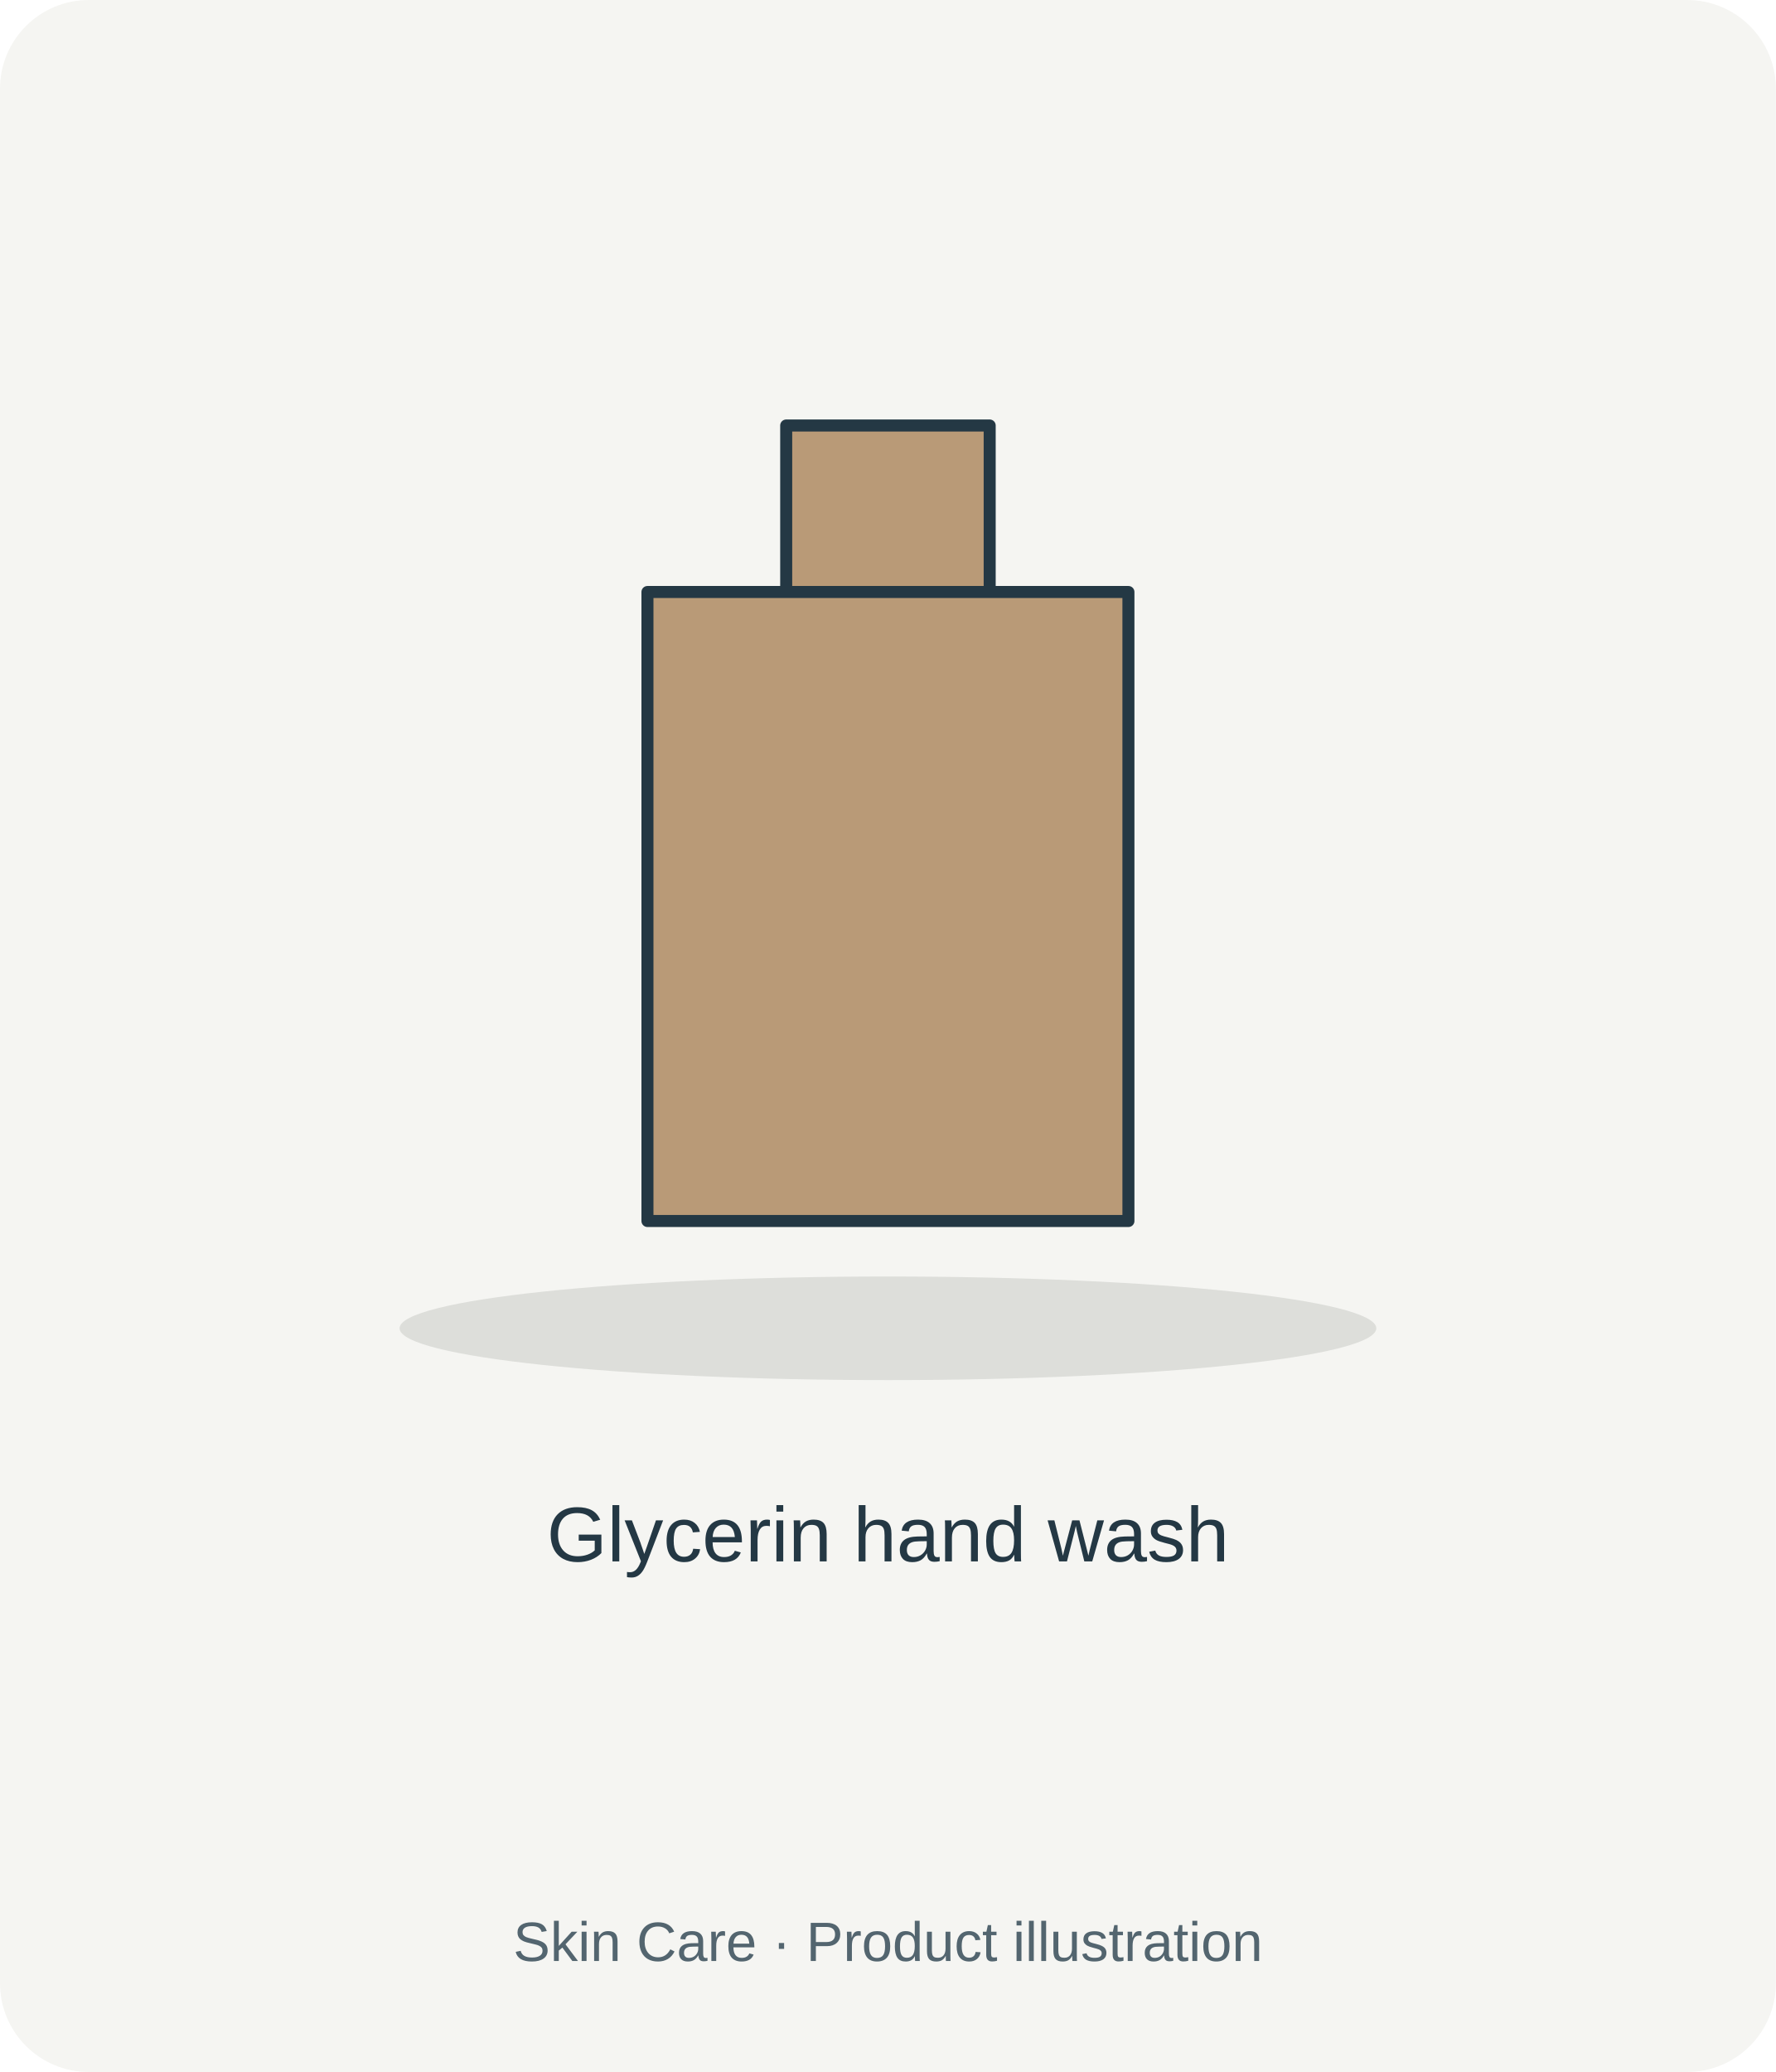
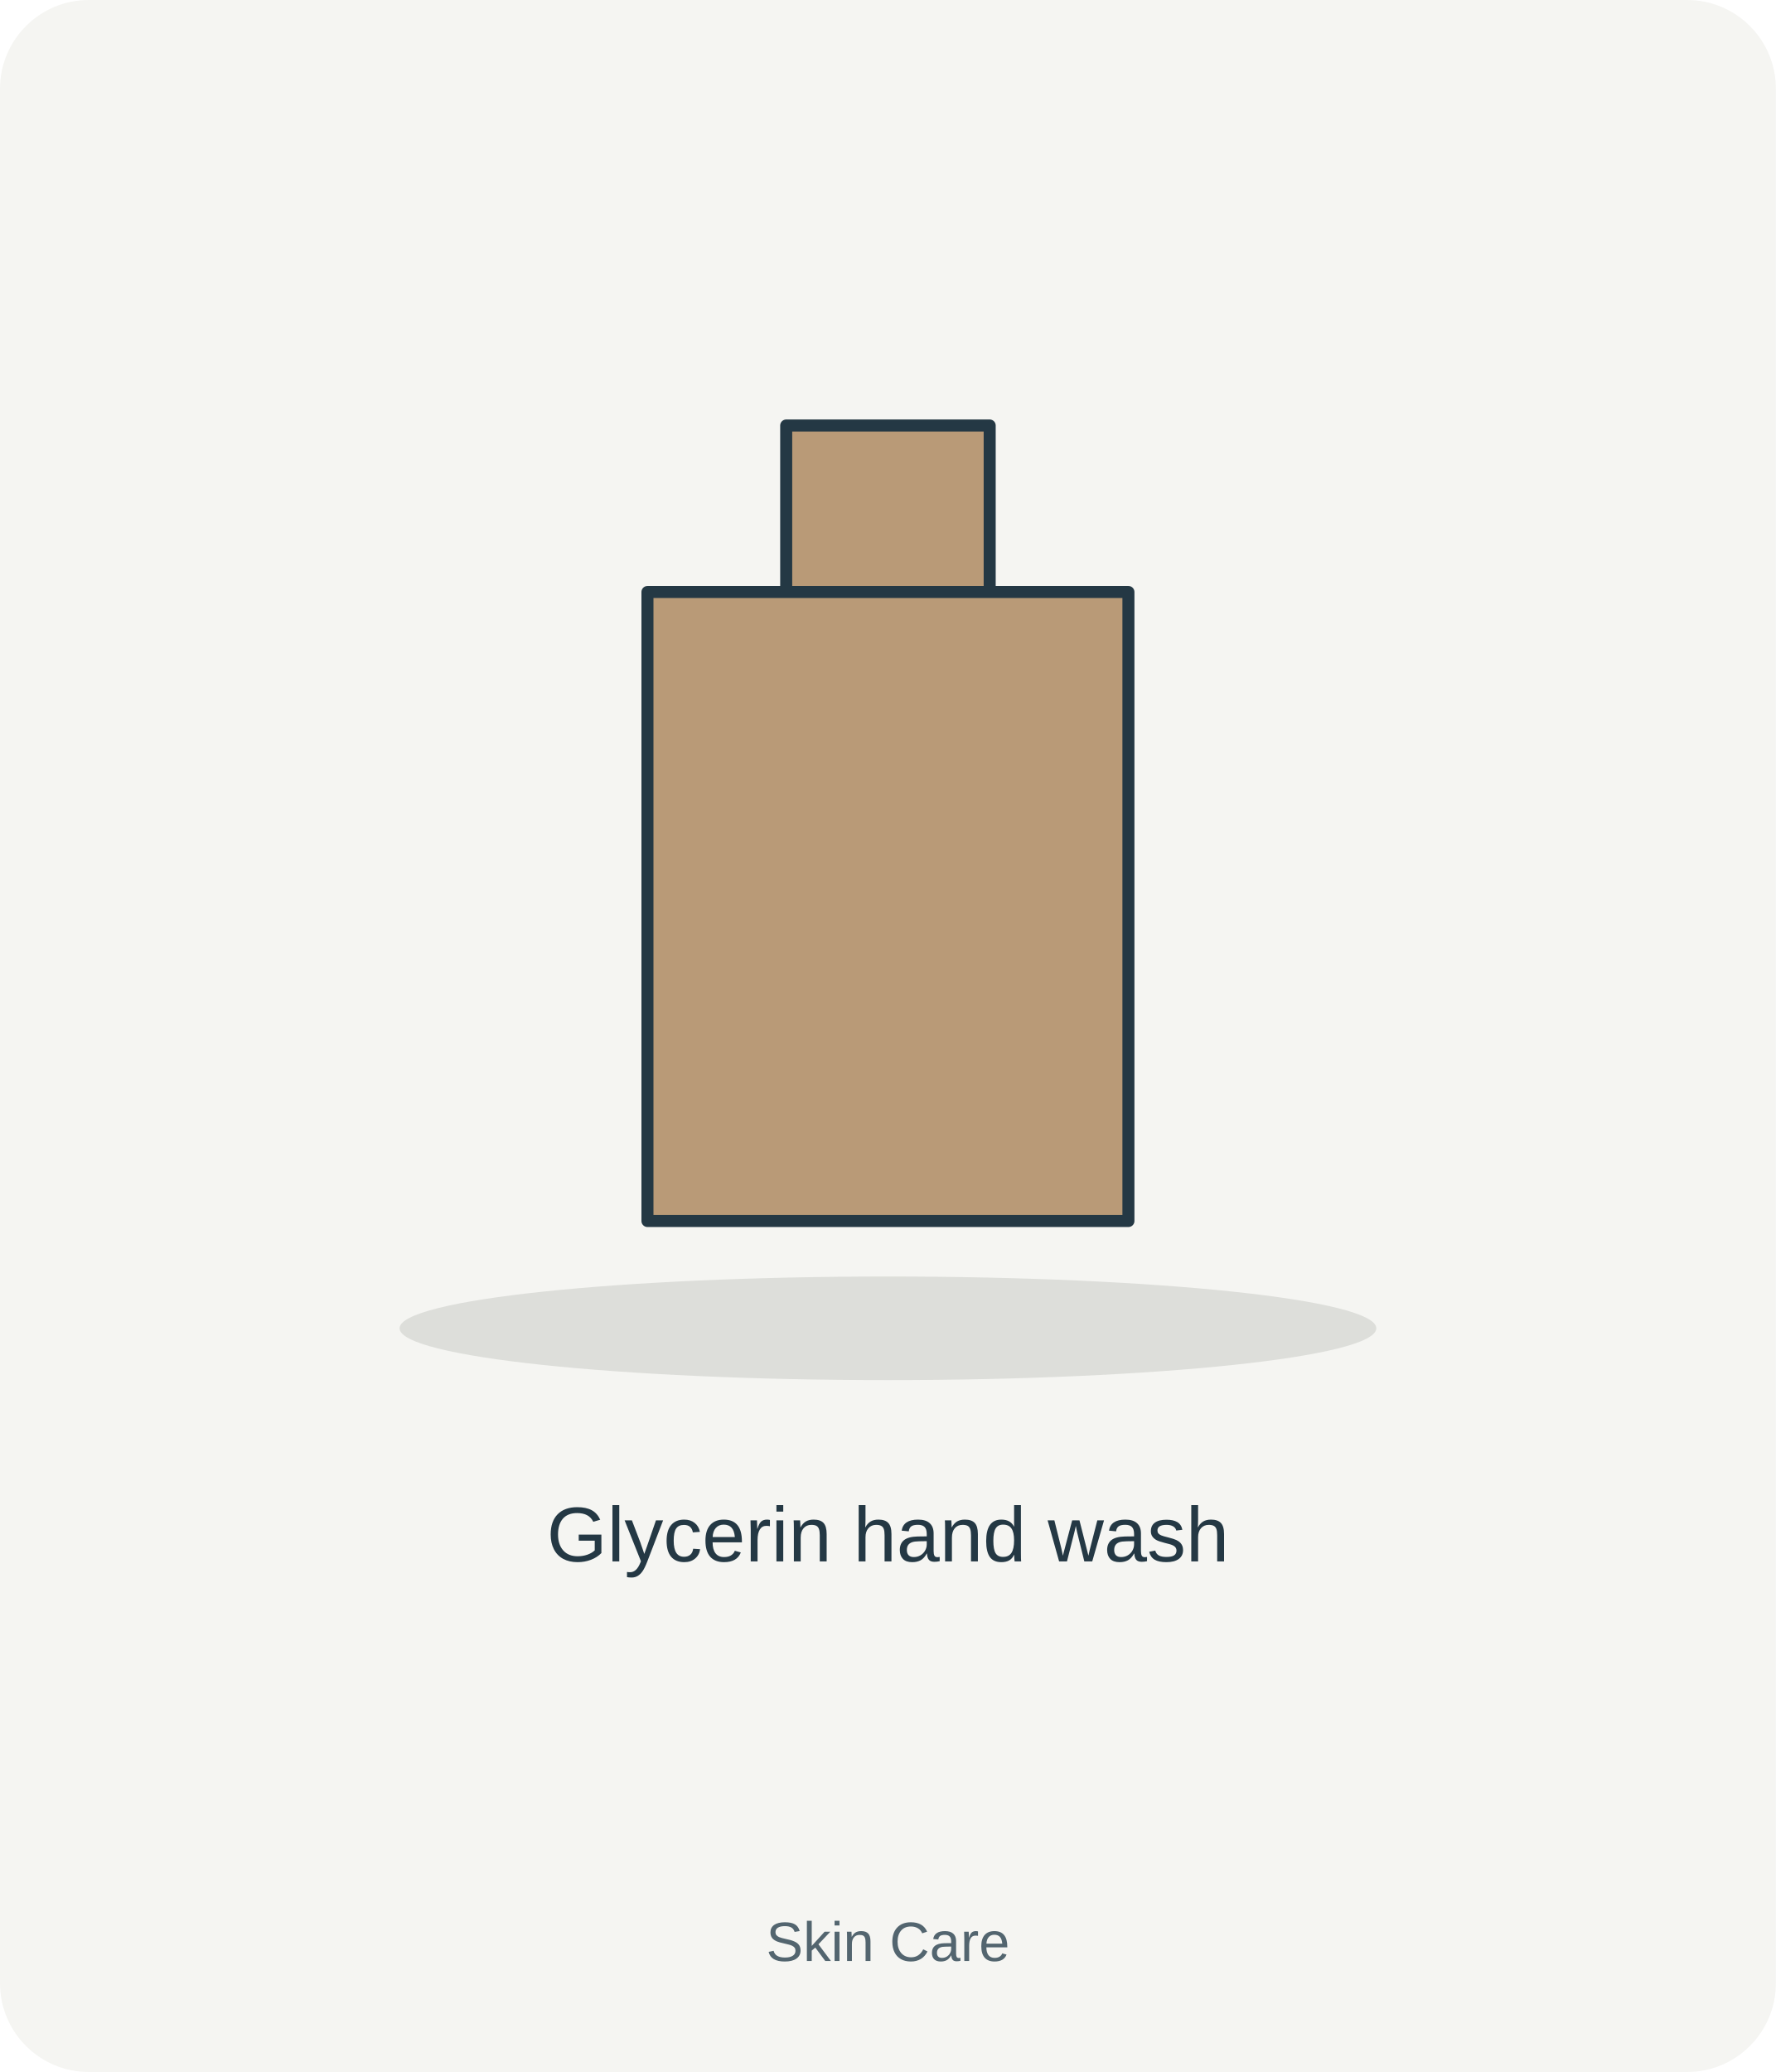
<svg xmlns="http://www.w3.org/2000/svg" width="480" height="560" viewBox="0 0 480 560">
  <rect width="480" height="560" rx="24" fill="#f5f5f2" />
  <ellipse cx="240" cy="359" rx="132" ry="14" fill="#dddeda" />
  <path d="M54 38h52v68H54z M69 20h22v18H69z" transform="translate(40 65) scale(2.5)" fill="#b99a77" stroke="#243844" stroke-width="1.3" stroke-linejoin="round" fill-rule="evenodd" />
  <text x="240" y="422" text-anchor="middle" font-family="Arial,sans-serif" font-size="21" fill="#243844">Glycerin hand wash</text>
-   <text x="240" y="530" text-anchor="middle" font-family="Arial,sans-serif" font-size="15" fill="#53656f">Skin Care · Product illustration</text>
+   <text x="240" y="530" text-anchor="middle" font-family="Arial,sans-serif" font-size="15" fill="#53656f">Skin Care</text>
</svg>
